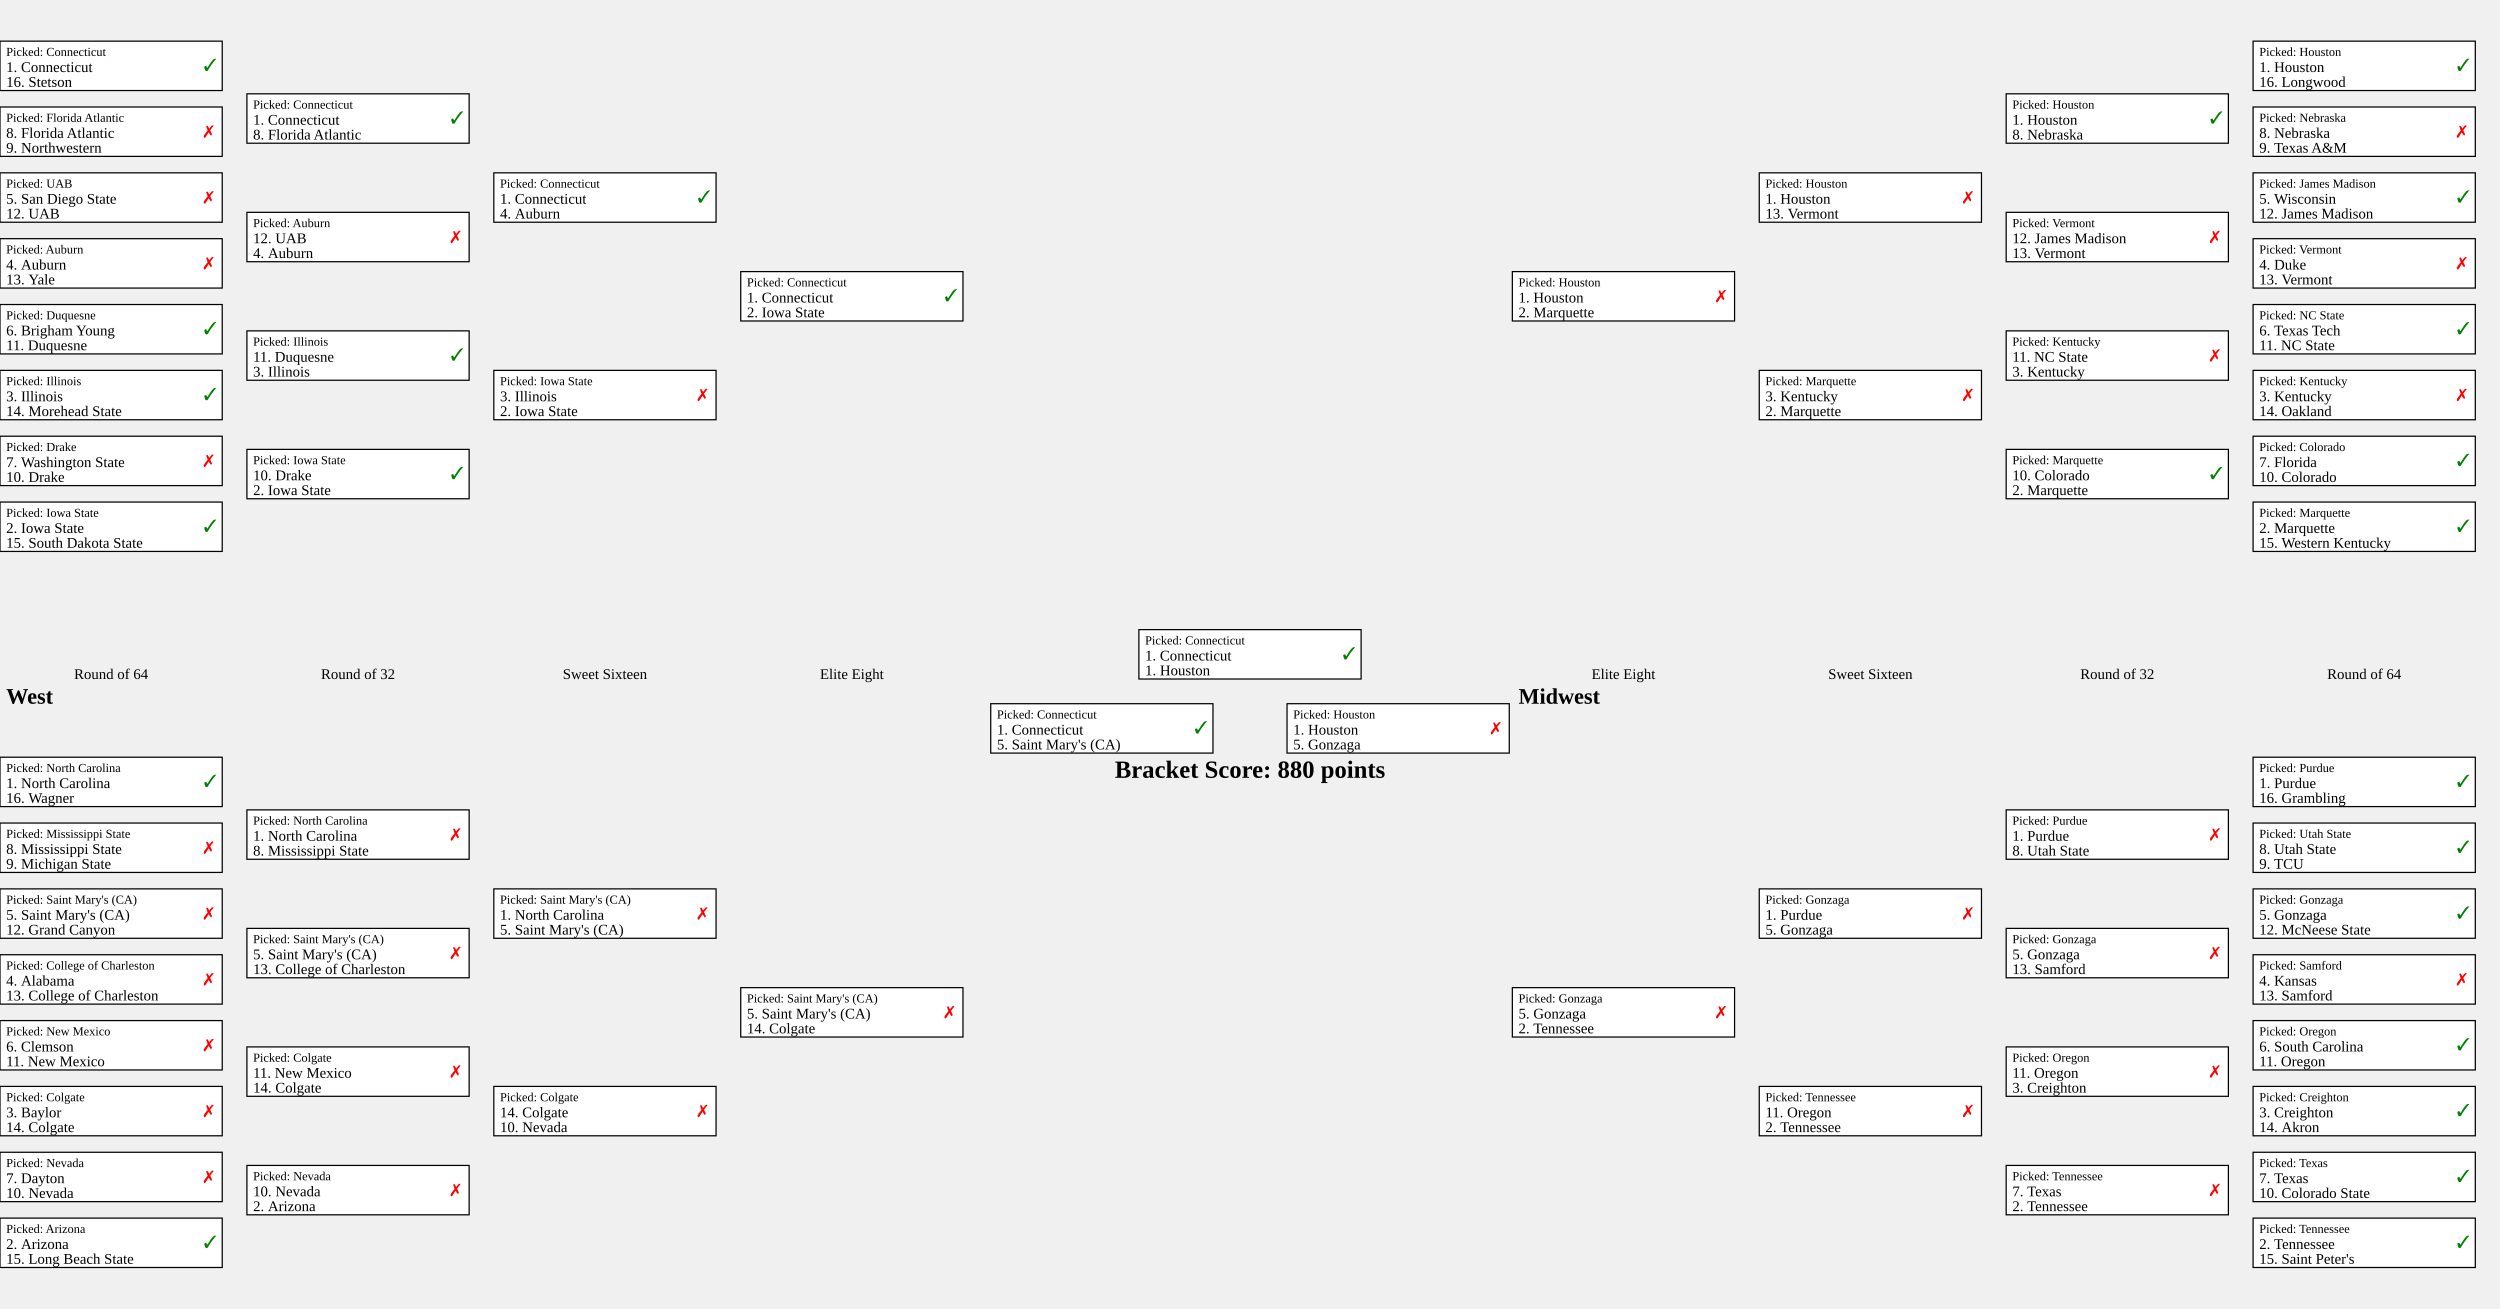
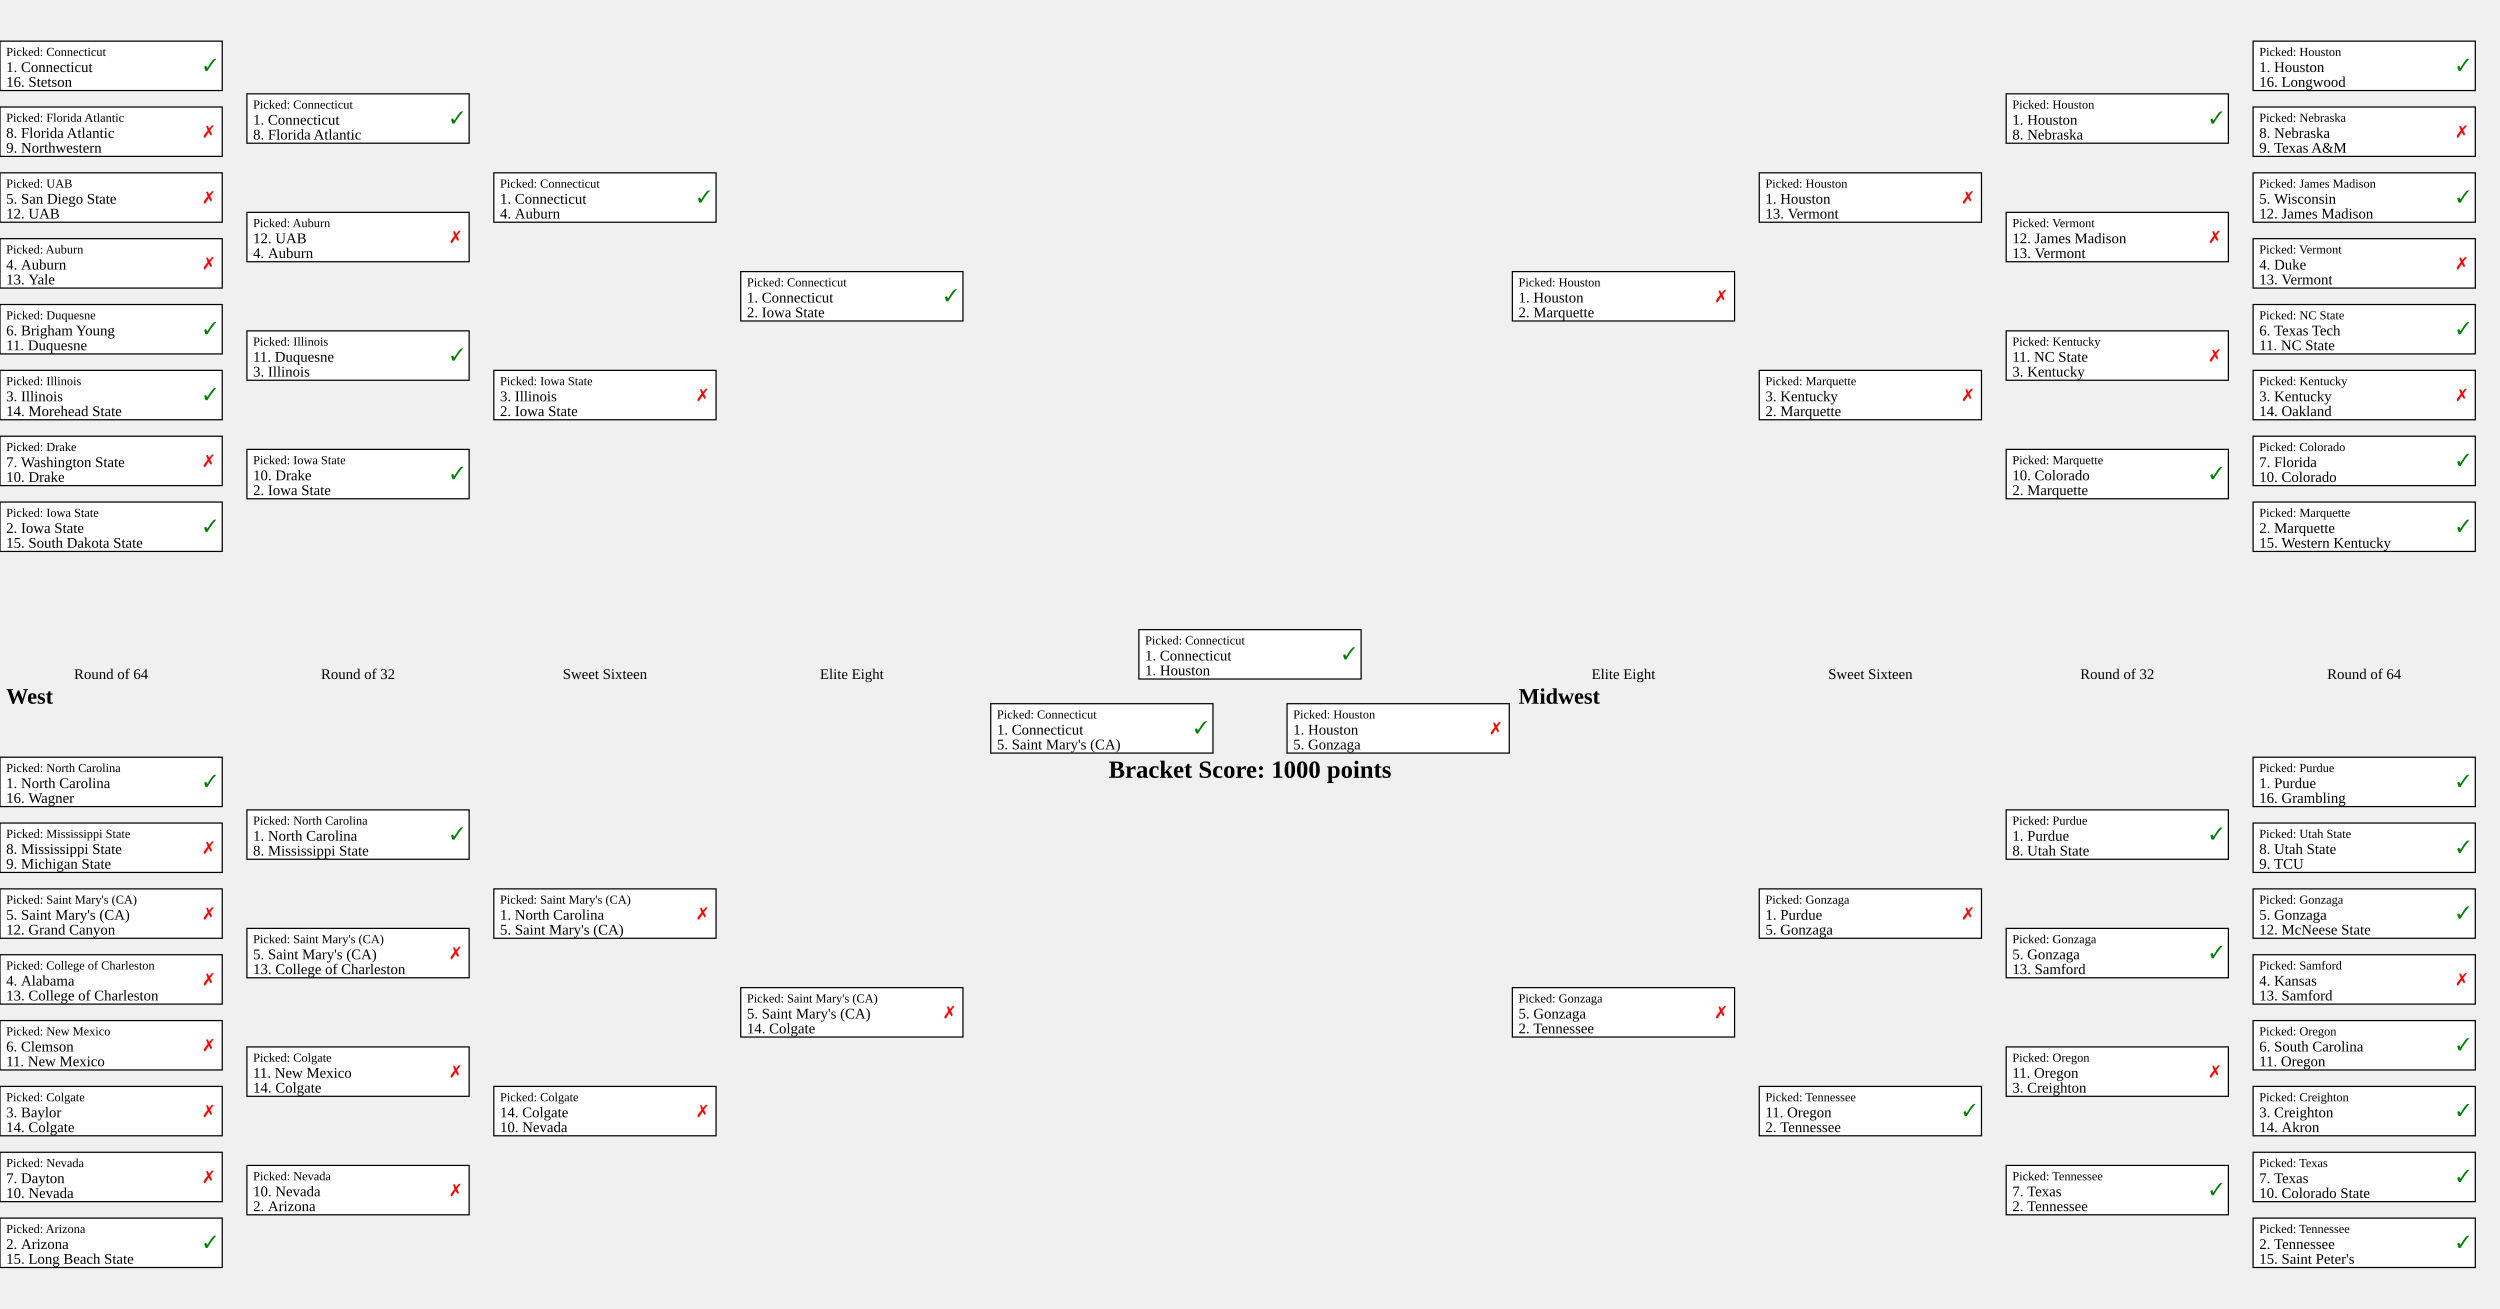
<svg xmlns="http://www.w3.org/2000/svg" baseProfile="full" height="1060" version="1.1" width="2025">
  <defs />
  <text class="region-label" fill="black" font-size="18px" font-weight="bold" x="5" y="-10">South</text>
  <text class="region-label" fill="black" font-size="12px" text-anchor="middle" x="90.0" y="-30">Round of 64</text>
  <g>
    <rect fill="white" height="40" stroke="black" width="180" x="0" y="33.333" />
    <text class="team-name" fill="black" font-size="10px" x="5" y="45.333">Picked: Connecticut</text>
    <text class="team-name" fill="black" font-size="12px" x="5" y="58.333">1. Connecticut</text>
    <text class="team-name" fill="black" font-size="12px" x="5" y="70.333">16. Stetson</text>
    <text fill="green" font-size="14px" x="165" y="57.333">✓</text>
  </g>
  <g>
    <rect fill="white" height="40" stroke="black" width="180" x="0" y="86.667" />
    <text class="team-name" fill="black" font-size="10px" x="5" y="98.667">Picked: Florida Atlantic</text>
    <text class="team-name" fill="black" font-size="12px" x="5" y="111.667">8. Florida Atlantic</text>
    <text class="team-name" fill="black" font-size="12px" x="5" y="123.667">9. Northwestern</text>
    <text fill="red" font-size="14px" x="165" y="110.667">✗</text>
  </g>
  <g>
    <rect fill="white" height="40" stroke="black" width="180" x="0" y="140.0" />
    <text class="team-name" fill="black" font-size="10px" x="5" y="152.0">Picked: UAB</text>
    <text class="team-name" fill="black" font-size="12px" x="5" y="165.0">5. San Diego State</text>
    <text class="team-name" fill="black" font-size="12px" x="5" y="177.0">12. UAB</text>
    <text fill="red" font-size="14px" x="165" y="164.0">✗</text>
  </g>
  <g>
    <rect fill="white" height="40" stroke="black" width="180" x="0" y="193.333" />
    <text class="team-name" fill="black" font-size="10px" x="5" y="205.333">Picked: Auburn</text>
    <text class="team-name" fill="black" font-size="12px" x="5" y="218.333">4. Auburn</text>
    <text class="team-name" fill="black" font-size="12px" x="5" y="230.333">13. Yale</text>
    <text fill="red" font-size="14px" x="165" y="217.333">✗</text>
  </g>
  <g>
    <rect fill="white" height="40" stroke="black" width="180" x="0" y="246.667" />
    <text class="team-name" fill="black" font-size="10px" x="5" y="258.667">Picked: Duquesne</text>
    <text class="team-name" fill="black" font-size="12px" x="5" y="271.667">6. Brigham Young</text>
    <text class="team-name" fill="black" font-size="12px" x="5" y="283.667">11. Duquesne</text>
    <text fill="green" font-size="14px" x="165" y="270.667">✓</text>
  </g>
  <g>
    <rect fill="white" height="40" stroke="black" width="180" x="0" y="300.0" />
    <text class="team-name" fill="black" font-size="10px" x="5" y="312.0">Picked: Illinois</text>
    <text class="team-name" fill="black" font-size="12px" x="5" y="325.0">3. Illinois</text>
    <text class="team-name" fill="black" font-size="12px" x="5" y="337.0">14. Morehead State</text>
    <text fill="green" font-size="14px" x="165" y="324.0">✓</text>
  </g>
  <g>
    <rect fill="white" height="40" stroke="black" width="180" x="0" y="353.333" />
    <text class="team-name" fill="black" font-size="10px" x="5" y="365.333">Picked: Drake</text>
    <text class="team-name" fill="black" font-size="12px" x="5" y="378.333">7. Washington State</text>
    <text class="team-name" fill="black" font-size="12px" x="5" y="390.333">10. Drake</text>
    <text fill="red" font-size="14px" x="165" y="377.333">✗</text>
  </g>
  <g>
    <rect fill="white" height="40" stroke="black" width="180" x="0" y="406.667" />
    <text class="team-name" fill="black" font-size="10px" x="5" y="418.667">Picked: Iowa State</text>
    <text class="team-name" fill="black" font-size="12px" x="5" y="431.667">2. Iowa State</text>
    <text class="team-name" fill="black" font-size="12px" x="5" y="443.667">15. South Dakota State</text>
    <text fill="green" font-size="14px" x="165" y="430.667">✓</text>
  </g>
  <text class="region-label" fill="black" font-size="12px" text-anchor="middle" x="290.0" y="-30">Round of 32</text>
  <g>
    <rect fill="white" height="40" stroke="black" width="180" x="200" y="76.0" />
    <text class="team-name" fill="black" font-size="10px" x="205" y="88.0">Picked: Connecticut</text>
    <text class="team-name" fill="black" font-size="12px" x="205" y="101.0">1. Connecticut</text>
    <text class="team-name" fill="black" font-size="12px" x="205" y="113.0">8. Florida Atlantic</text>
    <text fill="green" font-size="14px" x="365" y="100.0">✓</text>
  </g>
  <g>
    <rect fill="white" height="40" stroke="black" width="180" x="200" y="172.0" />
    <text class="team-name" fill="black" font-size="10px" x="205" y="184.0">Picked: Auburn</text>
    <text class="team-name" fill="black" font-size="12px" x="205" y="197.0">12. UAB</text>
    <text class="team-name" fill="black" font-size="12px" x="205" y="209.0">4. Auburn</text>
    <text fill="red" font-size="14px" x="365" y="196.0">✗</text>
  </g>
  <g>
    <rect fill="white" height="40" stroke="black" width="180" x="200" y="268.0" />
    <text class="team-name" fill="black" font-size="10px" x="205" y="280.0">Picked: Illinois</text>
    <text class="team-name" fill="black" font-size="12px" x="205" y="293.0">11. Duquesne</text>
    <text class="team-name" fill="black" font-size="12px" x="205" y="305.0">3. Illinois</text>
    <text fill="green" font-size="14px" x="365" y="292.0">✓</text>
  </g>
  <g>
    <rect fill="white" height="40" stroke="black" width="180" x="200" y="364.0" />
    <text class="team-name" fill="black" font-size="10px" x="205" y="376.0">Picked: Iowa State</text>
    <text class="team-name" fill="black" font-size="12px" x="205" y="389.0">10. Drake</text>
    <text class="team-name" fill="black" font-size="12px" x="205" y="401.0">2. Iowa State</text>
    <text fill="green" font-size="14px" x="365" y="388.0">✓</text>
  </g>
  <text class="region-label" fill="black" font-size="12px" text-anchor="middle" x="490.0" y="-30">Sweet Sixteen</text>
  <g>
    <rect fill="white" height="40" stroke="black" width="180" x="400" y="140.0" />
    <text class="team-name" fill="black" font-size="10px" x="405" y="152.0">Picked: Connecticut</text>
    <text class="team-name" fill="black" font-size="12px" x="405" y="165.0">1. Connecticut</text>
    <text class="team-name" fill="black" font-size="12px" x="405" y="177.0">4. Auburn</text>
    <text fill="green" font-size="14px" x="565" y="164.0">✓</text>
  </g>
  <g>
    <rect fill="white" height="40" stroke="black" width="180" x="400" y="300.0" />
    <text class="team-name" fill="black" font-size="10px" x="405" y="312.0">Picked: Iowa State</text>
    <text class="team-name" fill="black" font-size="12px" x="405" y="325.0">3. Illinois</text>
    <text class="team-name" fill="black" font-size="12px" x="405" y="337.0">2. Iowa State</text>
    <text fill="red" font-size="14px" x="565" y="324.0">✗</text>
  </g>
  <text class="region-label" fill="black" font-size="12px" text-anchor="middle" x="690.0" y="-30">Elite Eight</text>
  <g>
    <rect fill="white" height="40" stroke="black" width="180" x="600" y="220.0" />
    <text class="team-name" fill="black" font-size="10px" x="605" y="232.0">Picked: Connecticut</text>
    <text class="team-name" fill="black" font-size="12px" x="605" y="245.0">1. Connecticut</text>
    <text class="team-name" fill="black" font-size="12px" x="605" y="257.0">2. Iowa State</text>
    <text fill="green" font-size="14px" x="765" y="244.0">✓</text>
  </g>
  <text class="region-label" fill="black" font-size="18px" font-weight="bold" x="5" y="570">West</text>
  <text class="region-label" fill="black" font-size="12px" text-anchor="middle" x="90.0" y="550">Round of 64</text>
  <g>
    <rect fill="white" height="40" stroke="black" width="180" x="0" y="613.333" />
    <text class="team-name" fill="black" font-size="10px" x="5" y="625.333">Picked: North Carolina</text>
    <text class="team-name" fill="black" font-size="12px" x="5" y="638.333">1. North Carolina</text>
    <text class="team-name" fill="black" font-size="12px" x="5" y="650.333">16. Wagner</text>
    <text fill="green" font-size="14px" x="165" y="637.333">✓</text>
  </g>
  <g>
    <rect fill="white" height="40" stroke="black" width="180" x="0" y="666.667" />
    <text class="team-name" fill="black" font-size="10px" x="5" y="678.667">Picked: Mississippi State</text>
    <text class="team-name" fill="black" font-size="12px" x="5" y="691.667">8. Mississippi State</text>
    <text class="team-name" fill="black" font-size="12px" x="5" y="703.667">9. Michigan State</text>
    <text fill="red" font-size="14px" x="165" y="690.667">✗</text>
  </g>
  <g>
    <rect fill="white" height="40" stroke="black" width="180" x="0" y="720.0" />
    <text class="team-name" fill="black" font-size="10px" x="5" y="732.0">Picked: Saint Mary's (CA)</text>
    <text class="team-name" fill="black" font-size="12px" x="5" y="745.0">5. Saint Mary's (CA)</text>
    <text class="team-name" fill="black" font-size="12px" x="5" y="757.0">12. Grand Canyon</text>
    <text fill="red" font-size="14px" x="165" y="744.0">✗</text>
  </g>
  <g>
    <rect fill="white" height="40" stroke="black" width="180" x="0" y="773.333" />
    <text class="team-name" fill="black" font-size="10px" x="5" y="785.333">Picked: College of Charleston</text>
    <text class="team-name" fill="black" font-size="12px" x="5" y="798.333">4. Alabama</text>
    <text class="team-name" fill="black" font-size="12px" x="5" y="810.333">13. College of Charleston</text>
    <text fill="red" font-size="14px" x="165" y="797.333">✗</text>
  </g>
  <g>
    <rect fill="white" height="40" stroke="black" width="180" x="0" y="826.667" />
    <text class="team-name" fill="black" font-size="10px" x="5" y="838.667">Picked: New Mexico</text>
    <text class="team-name" fill="black" font-size="12px" x="5" y="851.667">6. Clemson</text>
    <text class="team-name" fill="black" font-size="12px" x="5" y="863.667">11. New Mexico</text>
    <text fill="red" font-size="14px" x="165" y="850.667">✗</text>
  </g>
  <g>
    <rect fill="white" height="40" stroke="black" width="180" x="0" y="880.0" />
    <text class="team-name" fill="black" font-size="10px" x="5" y="892.0">Picked: Colgate</text>
    <text class="team-name" fill="black" font-size="12px" x="5" y="905.0">3. Baylor</text>
    <text class="team-name" fill="black" font-size="12px" x="5" y="917.0">14. Colgate</text>
    <text fill="red" font-size="14px" x="165" y="904.0">✗</text>
  </g>
  <g>
    <rect fill="white" height="40" stroke="black" width="180" x="0" y="933.333" />
    <text class="team-name" fill="black" font-size="10px" x="5" y="945.333">Picked: Nevada</text>
    <text class="team-name" fill="black" font-size="12px" x="5" y="958.333">7. Dayton</text>
    <text class="team-name" fill="black" font-size="12px" x="5" y="970.333">10. Nevada</text>
    <text fill="red" font-size="14px" x="165" y="957.333">✗</text>
  </g>
  <g>
    <rect fill="white" height="40" stroke="black" width="180" x="0" y="986.667" />
    <text class="team-name" fill="black" font-size="10px" x="5" y="998.667">Picked: Arizona</text>
    <text class="team-name" fill="black" font-size="12px" x="5" y="1011.667">2. Arizona</text>
    <text class="team-name" fill="black" font-size="12px" x="5" y="1023.667">15. Long Beach State</text>
    <text fill="green" font-size="14px" x="165" y="1010.667">✓</text>
  </g>
  <text class="region-label" fill="black" font-size="12px" text-anchor="middle" x="290.0" y="550">Round of 32</text>
  <g>
    <rect fill="white" height="40" stroke="black" width="180" x="200" y="656.0" />
    <text class="team-name" fill="black" font-size="10px" x="205" y="668.0">Picked: North Carolina</text>
    <text class="team-name" fill="black" font-size="12px" x="205" y="681.0">1. North Carolina</text>
    <text class="team-name" fill="black" font-size="12px" x="205" y="693.0">8. Mississippi State</text>
-     <text fill="red" font-size="14px" x="365" y="680.0">✗</text>
+     <text fill="green" font-size="14px" x="365" y="680.0">✓</text>
  </g>
  <g>
    <rect fill="white" height="40" stroke="black" width="180" x="200" y="752.0" />
    <text class="team-name" fill="black" font-size="10px" x="205" y="764.0">Picked: Saint Mary's (CA)</text>
    <text class="team-name" fill="black" font-size="12px" x="205" y="777.0">5. Saint Mary's (CA)</text>
    <text class="team-name" fill="black" font-size="12px" x="205" y="789.0">13. College of Charleston</text>
    <text fill="red" font-size="14px" x="365" y="776.0">✗</text>
  </g>
  <g>
    <rect fill="white" height="40" stroke="black" width="180" x="200" y="848.0" />
    <text class="team-name" fill="black" font-size="10px" x="205" y="860.0">Picked: Colgate</text>
    <text class="team-name" fill="black" font-size="12px" x="205" y="873.0">11. New Mexico</text>
    <text class="team-name" fill="black" font-size="12px" x="205" y="885.0">14. Colgate</text>
    <text fill="red" font-size="14px" x="365" y="872.0">✗</text>
  </g>
  <g>
    <rect fill="white" height="40" stroke="black" width="180" x="200" y="944.0" />
    <text class="team-name" fill="black" font-size="10px" x="205" y="956.0">Picked: Nevada</text>
    <text class="team-name" fill="black" font-size="12px" x="205" y="969.0">10. Nevada</text>
    <text class="team-name" fill="black" font-size="12px" x="205" y="981.0">2. Arizona</text>
    <text fill="red" font-size="14px" x="365" y="968.0">✗</text>
  </g>
  <text class="region-label" fill="black" font-size="12px" text-anchor="middle" x="490.0" y="550">Sweet Sixteen</text>
  <g>
    <rect fill="white" height="40" stroke="black" width="180" x="400" y="720.0" />
    <text class="team-name" fill="black" font-size="10px" x="405" y="732.0">Picked: Saint Mary's (CA)</text>
    <text class="team-name" fill="black" font-size="12px" x="405" y="745.0">1. North Carolina</text>
    <text class="team-name" fill="black" font-size="12px" x="405" y="757.0">5. Saint Mary's (CA)</text>
    <text fill="red" font-size="14px" x="565" y="744.0">✗</text>
  </g>
  <g>
    <rect fill="white" height="40" stroke="black" width="180" x="400" y="880.0" />
    <text class="team-name" fill="black" font-size="10px" x="405" y="892.0">Picked: Colgate</text>
    <text class="team-name" fill="black" font-size="12px" x="405" y="905.0">14. Colgate</text>
    <text class="team-name" fill="black" font-size="12px" x="405" y="917.0">10. Nevada</text>
    <text fill="red" font-size="14px" x="565" y="904.0">✗</text>
  </g>
  <text class="region-label" fill="black" font-size="12px" text-anchor="middle" x="690.0" y="550">Elite Eight</text>
  <g>
    <rect fill="white" height="40" stroke="black" width="180" x="600" y="800.0" />
    <text class="team-name" fill="black" font-size="10px" x="605" y="812.0">Picked: Saint Mary's (CA)</text>
    <text class="team-name" fill="black" font-size="12px" x="605" y="825.0">5. Saint Mary's (CA)</text>
    <text class="team-name" fill="black" font-size="12px" x="605" y="837.0">14. Colgate</text>
    <text fill="red" font-size="14px" x="765" y="824.0">✗</text>
  </g>
  <text class="region-label" fill="black" font-size="18px" font-weight="bold" x="1230" y="-10">East</text>
  <text class="region-label" fill="black" font-size="12px" text-anchor="middle" x="1915.0" y="-30">Round of 64</text>
  <g>
    <rect fill="white" height="40" stroke="black" width="180" x="1825" y="33.333" />
    <text class="team-name" fill="black" font-size="10px" x="1830" y="45.333">Picked: Houston</text>
    <text class="team-name" fill="black" font-size="12px" x="1830" y="58.333">1. Houston</text>
    <text class="team-name" fill="black" font-size="12px" x="1830" y="70.333">16. Longwood</text>
    <text fill="green" font-size="14px" x="1990" y="57.333">✓</text>
  </g>
  <g>
    <rect fill="white" height="40" stroke="black" width="180" x="1825" y="86.667" />
    <text class="team-name" fill="black" font-size="10px" x="1830" y="98.667">Picked: Nebraska</text>
    <text class="team-name" fill="black" font-size="12px" x="1830" y="111.667">8. Nebraska</text>
    <text class="team-name" fill="black" font-size="12px" x="1830" y="123.667">9. Texas A&amp;M</text>
    <text fill="red" font-size="14px" x="1990" y="110.667">✗</text>
  </g>
  <g>
    <rect fill="white" height="40" stroke="black" width="180" x="1825" y="140.0" />
    <text class="team-name" fill="black" font-size="10px" x="1830" y="152.0">Picked: James Madison</text>
    <text class="team-name" fill="black" font-size="12px" x="1830" y="165.0">5. Wisconsin</text>
    <text class="team-name" fill="black" font-size="12px" x="1830" y="177.0">12. James Madison</text>
    <text fill="green" font-size="14px" x="1990" y="164.0">✓</text>
  </g>
  <g>
    <rect fill="white" height="40" stroke="black" width="180" x="1825" y="193.333" />
    <text class="team-name" fill="black" font-size="10px" x="1830" y="205.333">Picked: Vermont</text>
    <text class="team-name" fill="black" font-size="12px" x="1830" y="218.333">4. Duke</text>
    <text class="team-name" fill="black" font-size="12px" x="1830" y="230.333">13. Vermont</text>
    <text fill="red" font-size="14px" x="1990" y="217.333">✗</text>
  </g>
  <g>
    <rect fill="white" height="40" stroke="black" width="180" x="1825" y="246.667" />
    <text class="team-name" fill="black" font-size="10px" x="1830" y="258.667">Picked: NC State</text>
    <text class="team-name" fill="black" font-size="12px" x="1830" y="271.667">6. Texas Tech</text>
    <text class="team-name" fill="black" font-size="12px" x="1830" y="283.667">11. NC State</text>
    <text fill="green" font-size="14px" x="1990" y="270.667">✓</text>
  </g>
  <g>
    <rect fill="white" height="40" stroke="black" width="180" x="1825" y="300.0" />
    <text class="team-name" fill="black" font-size="10px" x="1830" y="312.0">Picked: Kentucky</text>
    <text class="team-name" fill="black" font-size="12px" x="1830" y="325.0">3. Kentucky</text>
    <text class="team-name" fill="black" font-size="12px" x="1830" y="337.0">14. Oakland</text>
    <text fill="red" font-size="14px" x="1990" y="324.0">✗</text>
  </g>
  <g>
    <rect fill="white" height="40" stroke="black" width="180" x="1825" y="353.333" />
    <text class="team-name" fill="black" font-size="10px" x="1830" y="365.333">Picked: Colorado</text>
    <text class="team-name" fill="black" font-size="12px" x="1830" y="378.333">7. Florida</text>
    <text class="team-name" fill="black" font-size="12px" x="1830" y="390.333">10. Colorado</text>
    <text fill="green" font-size="14px" x="1990" y="377.333">✓</text>
  </g>
  <g>
    <rect fill="white" height="40" stroke="black" width="180" x="1825" y="406.667" />
    <text class="team-name" fill="black" font-size="10px" x="1830" y="418.667">Picked: Marquette</text>
    <text class="team-name" fill="black" font-size="12px" x="1830" y="431.667">2. Marquette</text>
    <text class="team-name" fill="black" font-size="12px" x="1830" y="443.667">15. Western Kentucky</text>
    <text fill="green" font-size="14px" x="1990" y="430.667">✓</text>
  </g>
  <text class="region-label" fill="black" font-size="12px" text-anchor="middle" x="1715.0" y="-30">Round of 32</text>
  <g>
    <rect fill="white" height="40" stroke="black" width="180" x="1625" y="76.0" />
    <text class="team-name" fill="black" font-size="10px" x="1630" y="88.0">Picked: Houston</text>
    <text class="team-name" fill="black" font-size="12px" x="1630" y="101.0">1. Houston</text>
    <text class="team-name" fill="black" font-size="12px" x="1630" y="113.0">8. Nebraska</text>
    <text fill="green" font-size="14px" x="1790" y="100.0">✓</text>
  </g>
  <g>
    <rect fill="white" height="40" stroke="black" width="180" x="1625" y="172.0" />
    <text class="team-name" fill="black" font-size="10px" x="1630" y="184.0">Picked: Vermont</text>
    <text class="team-name" fill="black" font-size="12px" x="1630" y="197.0">12. James Madison</text>
    <text class="team-name" fill="black" font-size="12px" x="1630" y="209.0">13. Vermont</text>
    <text fill="red" font-size="14px" x="1790" y="196.0">✗</text>
  </g>
  <g>
    <rect fill="white" height="40" stroke="black" width="180" x="1625" y="268.0" />
    <text class="team-name" fill="black" font-size="10px" x="1630" y="280.0">Picked: Kentucky</text>
    <text class="team-name" fill="black" font-size="12px" x="1630" y="293.0">11. NC State</text>
    <text class="team-name" fill="black" font-size="12px" x="1630" y="305.0">3. Kentucky</text>
    <text fill="red" font-size="14px" x="1790" y="292.0">✗</text>
  </g>
  <g>
    <rect fill="white" height="40" stroke="black" width="180" x="1625" y="364.0" />
    <text class="team-name" fill="black" font-size="10px" x="1630" y="376.0">Picked: Marquette</text>
    <text class="team-name" fill="black" font-size="12px" x="1630" y="389.0">10. Colorado</text>
    <text class="team-name" fill="black" font-size="12px" x="1630" y="401.0">2. Marquette</text>
    <text fill="green" font-size="14px" x="1790" y="388.0">✓</text>
  </g>
  <text class="region-label" fill="black" font-size="12px" text-anchor="middle" x="1515.0" y="-30">Sweet Sixteen</text>
  <g>
    <rect fill="white" height="40" stroke="black" width="180" x="1425" y="140.0" />
    <text class="team-name" fill="black" font-size="10px" x="1430" y="152.0">Picked: Houston</text>
    <text class="team-name" fill="black" font-size="12px" x="1430" y="165.0">1. Houston</text>
    <text class="team-name" fill="black" font-size="12px" x="1430" y="177.0">13. Vermont</text>
    <text fill="red" font-size="14px" x="1590" y="164.0">✗</text>
  </g>
  <g>
    <rect fill="white" height="40" stroke="black" width="180" x="1425" y="300.0" />
    <text class="team-name" fill="black" font-size="10px" x="1430" y="312.0">Picked: Marquette</text>
    <text class="team-name" fill="black" font-size="12px" x="1430" y="325.0">3. Kentucky</text>
    <text class="team-name" fill="black" font-size="12px" x="1430" y="337.0">2. Marquette</text>
    <text fill="red" font-size="14px" x="1590" y="324.0">✗</text>
  </g>
  <text class="region-label" fill="black" font-size="12px" text-anchor="middle" x="1315.0" y="-30">Elite Eight</text>
  <g>
    <rect fill="white" height="40" stroke="black" width="180" x="1225" y="220.0" />
    <text class="team-name" fill="black" font-size="10px" x="1230" y="232.0">Picked: Houston</text>
    <text class="team-name" fill="black" font-size="12px" x="1230" y="245.0">1. Houston</text>
    <text class="team-name" fill="black" font-size="12px" x="1230" y="257.0">2. Marquette</text>
    <text fill="red" font-size="14px" x="1390" y="244.0">✗</text>
  </g>
  <text class="region-label" fill="black" font-size="18px" font-weight="bold" x="1230" y="570">Midwest</text>
  <text class="region-label" fill="black" font-size="12px" text-anchor="middle" x="1915.0" y="550">Round of 64</text>
  <g>
    <rect fill="white" height="40" stroke="black" width="180" x="1825" y="613.333" />
    <text class="team-name" fill="black" font-size="10px" x="1830" y="625.333">Picked: Purdue</text>
    <text class="team-name" fill="black" font-size="12px" x="1830" y="638.333">1. Purdue</text>
    <text class="team-name" fill="black" font-size="12px" x="1830" y="650.333">16. Grambling</text>
    <text fill="green" font-size="14px" x="1990" y="637.333">✓</text>
  </g>
  <g>
    <rect fill="white" height="40" stroke="black" width="180" x="1825" y="666.667" />
    <text class="team-name" fill="black" font-size="10px" x="1830" y="678.667">Picked: Utah State</text>
    <text class="team-name" fill="black" font-size="12px" x="1830" y="691.667">8. Utah State</text>
    <text class="team-name" fill="black" font-size="12px" x="1830" y="703.667">9. TCU</text>
    <text fill="green" font-size="14px" x="1990" y="690.667">✓</text>
  </g>
  <g>
    <rect fill="white" height="40" stroke="black" width="180" x="1825" y="720.0" />
    <text class="team-name" fill="black" font-size="10px" x="1830" y="732.0">Picked: Gonzaga</text>
    <text class="team-name" fill="black" font-size="12px" x="1830" y="745.0">5. Gonzaga</text>
    <text class="team-name" fill="black" font-size="12px" x="1830" y="757.0">12. McNeese State</text>
    <text fill="green" font-size="14px" x="1990" y="744.0">✓</text>
  </g>
  <g>
    <rect fill="white" height="40" stroke="black" width="180" x="1825" y="773.333" />
    <text class="team-name" fill="black" font-size="10px" x="1830" y="785.333">Picked: Samford</text>
    <text class="team-name" fill="black" font-size="12px" x="1830" y="798.333">4. Kansas</text>
    <text class="team-name" fill="black" font-size="12px" x="1830" y="810.333">13. Samford</text>
    <text fill="red" font-size="14px" x="1990" y="797.333">✗</text>
  </g>
  <g>
    <rect fill="white" height="40" stroke="black" width="180" x="1825" y="826.667" />
    <text class="team-name" fill="black" font-size="10px" x="1830" y="838.667">Picked: Oregon</text>
    <text class="team-name" fill="black" font-size="12px" x="1830" y="851.667">6. South Carolina</text>
    <text class="team-name" fill="black" font-size="12px" x="1830" y="863.667">11. Oregon</text>
    <text fill="green" font-size="14px" x="1990" y="850.667">✓</text>
  </g>
  <g>
    <rect fill="white" height="40" stroke="black" width="180" x="1825" y="880.0" />
    <text class="team-name" fill="black" font-size="10px" x="1830" y="892.0">Picked: Creighton</text>
    <text class="team-name" fill="black" font-size="12px" x="1830" y="905.0">3. Creighton</text>
    <text class="team-name" fill="black" font-size="12px" x="1830" y="917.0">14. Akron</text>
    <text fill="green" font-size="14px" x="1990" y="904.0">✓</text>
  </g>
  <g>
    <rect fill="white" height="40" stroke="black" width="180" x="1825" y="933.333" />
    <text class="team-name" fill="black" font-size="10px" x="1830" y="945.333">Picked: Texas</text>
    <text class="team-name" fill="black" font-size="12px" x="1830" y="958.333">7. Texas</text>
    <text class="team-name" fill="black" font-size="12px" x="1830" y="970.333">10. Colorado State</text>
    <text fill="green" font-size="14px" x="1990" y="957.333">✓</text>
  </g>
  <g>
    <rect fill="white" height="40" stroke="black" width="180" x="1825" y="986.667" />
    <text class="team-name" fill="black" font-size="10px" x="1830" y="998.667">Picked: Tennessee</text>
    <text class="team-name" fill="black" font-size="12px" x="1830" y="1011.667">2. Tennessee</text>
    <text class="team-name" fill="black" font-size="12px" x="1830" y="1023.667">15. Saint Peter's</text>
    <text fill="green" font-size="14px" x="1990" y="1010.667">✓</text>
  </g>
  <text class="region-label" fill="black" font-size="12px" text-anchor="middle" x="1715.0" y="550">Round of 32</text>
  <g>
    <rect fill="white" height="40" stroke="black" width="180" x="1625" y="656.0" />
    <text class="team-name" fill="black" font-size="10px" x="1630" y="668.0">Picked: Purdue</text>
    <text class="team-name" fill="black" font-size="12px" x="1630" y="681.0">1. Purdue</text>
    <text class="team-name" fill="black" font-size="12px" x="1630" y="693.0">8. Utah State</text>
-     <text fill="red" font-size="14px" x="1790" y="680.0">✗</text>
+     <text fill="green" font-size="14px" x="1790" y="680.0">✓</text>
  </g>
  <g>
    <rect fill="white" height="40" stroke="black" width="180" x="1625" y="752.0" />
    <text class="team-name" fill="black" font-size="10px" x="1630" y="764.0">Picked: Gonzaga</text>
    <text class="team-name" fill="black" font-size="12px" x="1630" y="777.0">5. Gonzaga</text>
    <text class="team-name" fill="black" font-size="12px" x="1630" y="789.0">13. Samford</text>
-     <text fill="red" font-size="14px" x="1790" y="776.0">✗</text>
+     <text fill="green" font-size="14px" x="1790" y="776.0">✓</text>
  </g>
  <g>
    <rect fill="white" height="40" stroke="black" width="180" x="1625" y="848.0" />
    <text class="team-name" fill="black" font-size="10px" x="1630" y="860.0">Picked: Oregon</text>
    <text class="team-name" fill="black" font-size="12px" x="1630" y="873.0">11. Oregon</text>
    <text class="team-name" fill="black" font-size="12px" x="1630" y="885.0">3. Creighton</text>
    <text fill="red" font-size="14px" x="1790" y="872.0">✗</text>
  </g>
  <g>
    <rect fill="white" height="40" stroke="black" width="180" x="1625" y="944.0" />
    <text class="team-name" fill="black" font-size="10px" x="1630" y="956.0">Picked: Tennessee</text>
    <text class="team-name" fill="black" font-size="12px" x="1630" y="969.0">7. Texas</text>
    <text class="team-name" fill="black" font-size="12px" x="1630" y="981.0">2. Tennessee</text>
-     <text fill="red" font-size="14px" x="1790" y="968.0">✗</text>
+     <text fill="green" font-size="14px" x="1790" y="968.0">✓</text>
  </g>
  <text class="region-label" fill="black" font-size="12px" text-anchor="middle" x="1515.0" y="550">Sweet Sixteen</text>
  <g>
    <rect fill="white" height="40" stroke="black" width="180" x="1425" y="720.0" />
    <text class="team-name" fill="black" font-size="10px" x="1430" y="732.0">Picked: Gonzaga</text>
    <text class="team-name" fill="black" font-size="12px" x="1430" y="745.0">1. Purdue</text>
    <text class="team-name" fill="black" font-size="12px" x="1430" y="757.0">5. Gonzaga</text>
    <text fill="red" font-size="14px" x="1590" y="744.0">✗</text>
  </g>
  <g>
    <rect fill="white" height="40" stroke="black" width="180" x="1425" y="880.0" />
    <text class="team-name" fill="black" font-size="10px" x="1430" y="892.0">Picked: Tennessee</text>
    <text class="team-name" fill="black" font-size="12px" x="1430" y="905.0">11. Oregon</text>
    <text class="team-name" fill="black" font-size="12px" x="1430" y="917.0">2. Tennessee</text>
-     <text fill="red" font-size="14px" x="1590" y="904.0">✗</text>
+     <text fill="green" font-size="14px" x="1590" y="904.0">✓</text>
  </g>
  <text class="region-label" fill="black" font-size="12px" text-anchor="middle" x="1315.0" y="550">Elite Eight</text>
  <g>
    <rect fill="white" height="40" stroke="black" width="180" x="1225" y="800.0" />
    <text class="team-name" fill="black" font-size="10px" x="1230" y="812.0">Picked: Gonzaga</text>
    <text class="team-name" fill="black" font-size="12px" x="1230" y="825.0">5. Gonzaga</text>
    <text class="team-name" fill="black" font-size="12px" x="1230" y="837.0">2. Tennessee</text>
    <text fill="red" font-size="14px" x="1390" y="824.0">✗</text>
  </g>
  <g>
    <rect fill="white" height="40" stroke="black" width="180" x="802.5" y="570.0" />
    <text class="team-name" fill="black" font-size="10px" x="807.5" y="582.0">Picked: Connecticut</text>
    <text class="team-name" fill="black" font-size="12px" x="807.5" y="595.0">1. Connecticut</text>
    <text class="team-name" fill="black" font-size="12px" x="807.5" y="607.0">5. Saint Mary's (CA)</text>
    <text fill="green" font-size="14px" x="967.5" y="594.0">✓</text>
  </g>
  <g>
    <rect fill="white" height="40" stroke="black" width="180" x="1042.5" y="570.0" />
    <text class="team-name" fill="black" font-size="10px" x="1047.5" y="582.0">Picked: Houston</text>
    <text class="team-name" fill="black" font-size="12px" x="1047.5" y="595.0">1. Houston</text>
    <text class="team-name" fill="black" font-size="12px" x="1047.5" y="607.0">5. Gonzaga</text>
    <text fill="red" font-size="14px" x="1207.5" y="594.0">✗</text>
  </g>
  <g>
    <rect fill="white" height="40" stroke="black" width="180" x="922.5" y="510.0" />
    <text class="team-name" fill="black" font-size="10px" x="927.5" y="522.0">Picked: Connecticut</text>
    <text class="team-name" fill="black" font-size="12px" x="927.5" y="535.0">1. Connecticut</text>
    <text class="team-name" fill="black" font-size="12px" x="927.5" y="547.0">1. Houston</text>
    <text fill="green" font-size="14px" x="1087.5" y="534.0">✓</text>
  </g>
-   <text fill="black" font-size="20px" font-weight="bold" text-anchor="middle" x="1012.5" y="630.0">Bracket Score: 880 points</text>
+   <text fill="black" font-size="20px" font-weight="bold" text-anchor="middle" x="1012.5" y="630.0">Bracket Score: 1000 points</text>
</svg>
